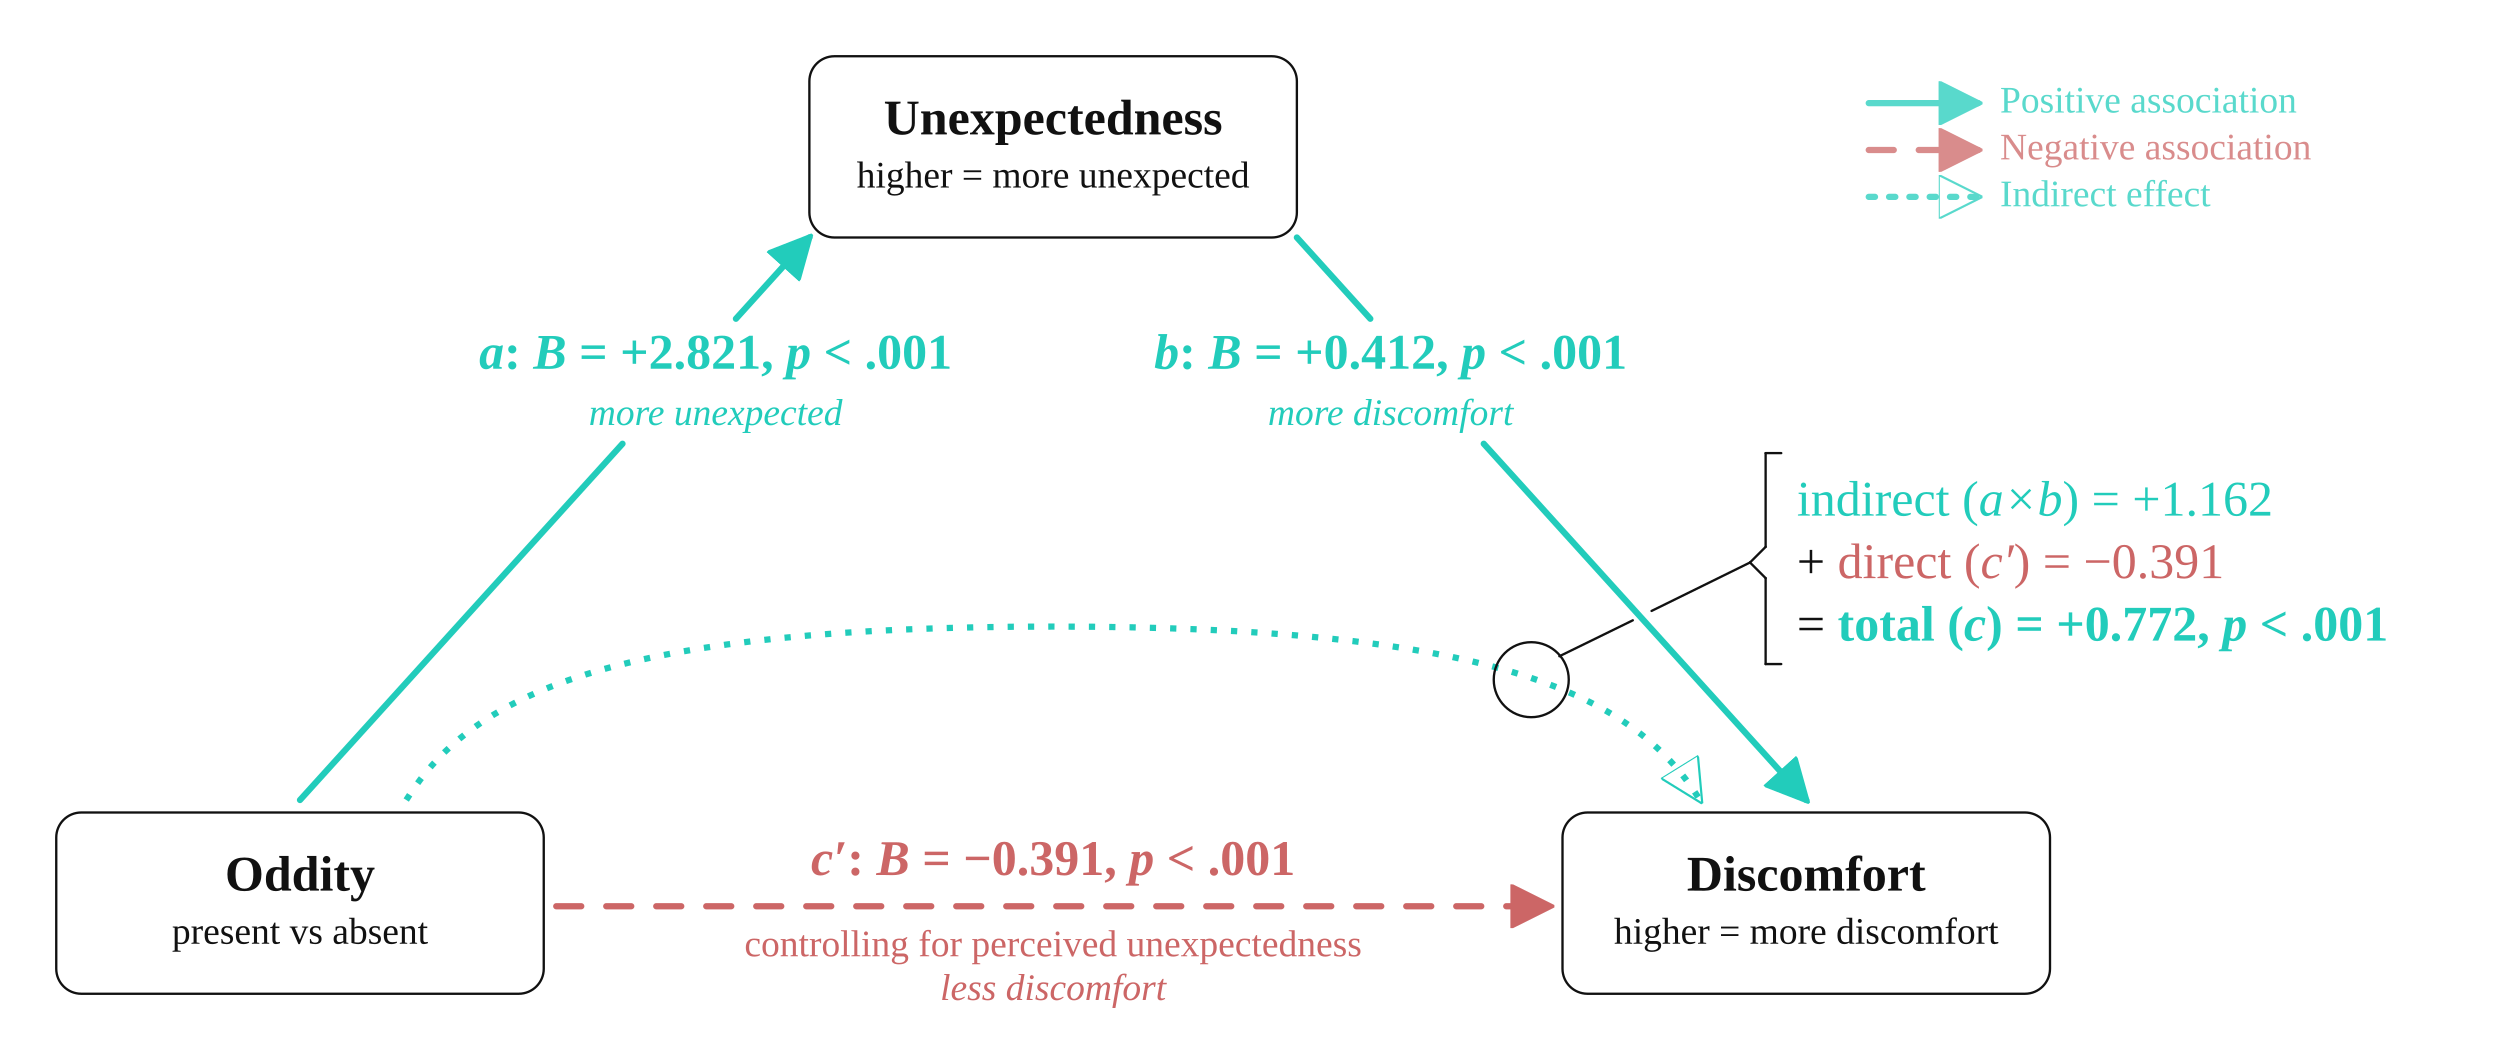
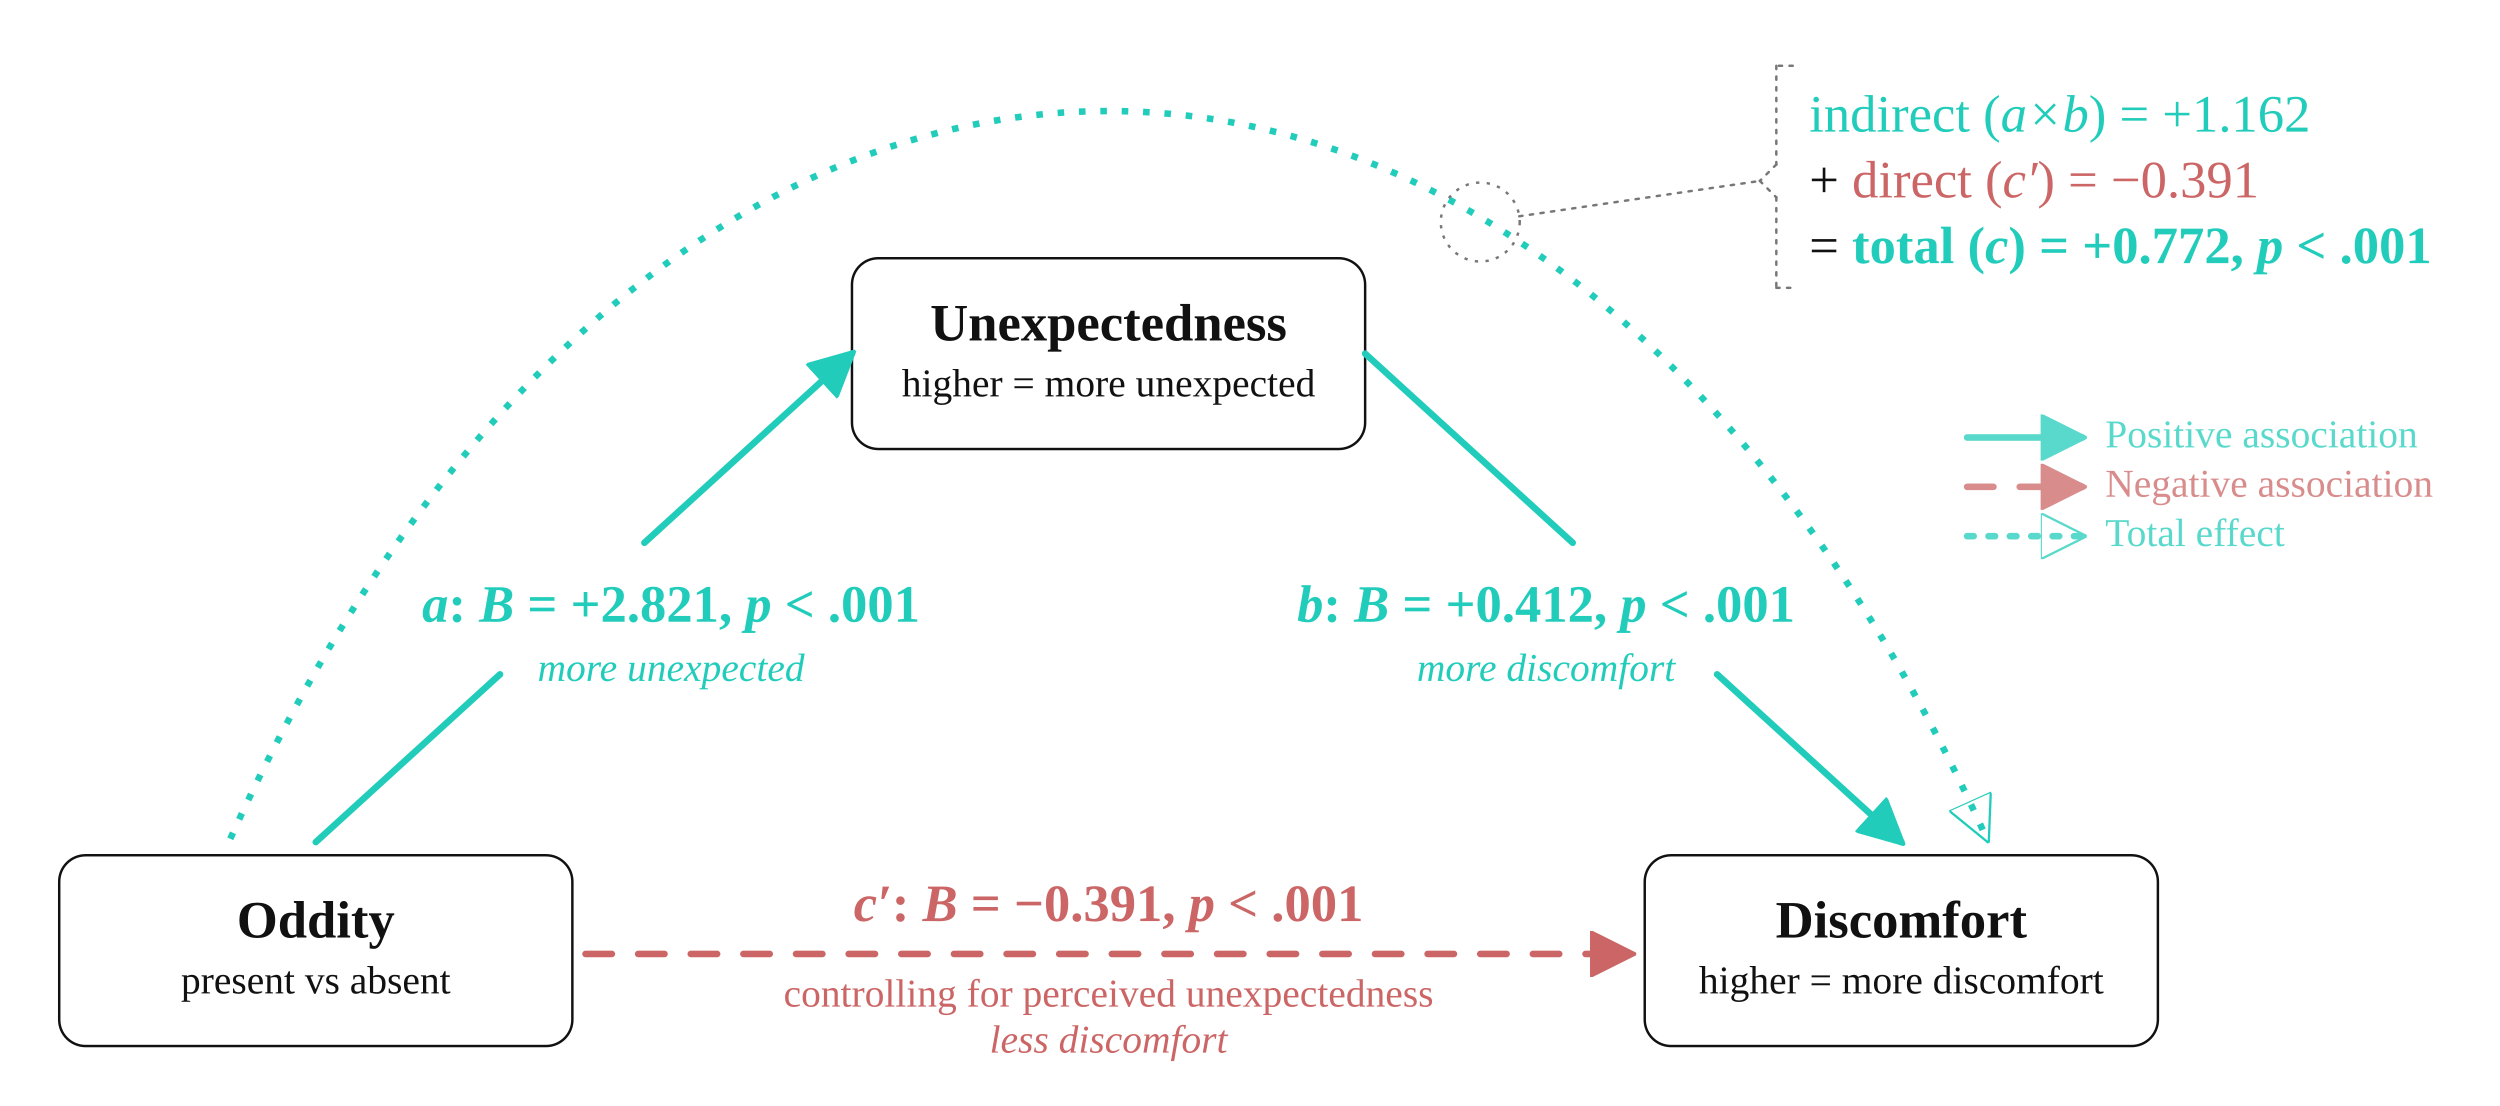
- <svg xmlns="http://www.w3.org/2000/svg" viewBox="0 0 1600 672" width="1600" height="672">
+ <svg xmlns="http://www.w3.org/2000/svg" viewBox="0 0 1520 672" width="1520" height="672">
  <style>
        rect, line, polygon, .s0 { stroke: #111; }
        polygon, text, .f0 { fill: #111; }

        @media (prefers-color-scheme: dark) {
            rect, line, polygon, .s0 { stroke: #ddd; }
            polygon, text, .f0 { fill: #ddd; }
        }

        text {
            font-family: "Times New Roman", Times, serif;
            font-size: 24pt;
        }
        line {
            stroke-linecap: round;
            stroke-linejoin: miter;
        }
        rect {
            fill: none;
        }
        .italic { font-style: italic; }
        .bold { font-weight: bold; }
        .left { text-anchor: start; }
        .center { text-anchor: middle; }
        .small { font-size: 18pt; }
        .bg { fill: transparent; }

        .thick { stroke-width: 4; }
        .thin { stroke-width: 1.5; }
        .dashed { stroke-dasharray: 16 16; }
        .dotted { stroke-dasharray: 4 9; }

+         .gray { stroke: #777; stroke-dasharray: 2 4.5; }
+ 
        .fn { fill: none; }
        .s1 { stroke: #817; } .f1 { fill: #817; }
        .s2 { stroke: #a35; } .f2 { fill: #a35; }
        .s3 { stroke: #c66; } .f3 { fill: #c66; }
        .s4 { stroke: #e94; } .f4 { fill: #e94; }
        .s5 { stroke: #ed0; } .f5 { fill: #ed0; }
        .s6 { stroke: #9d5; } .f6 { fill: #9d5; }
        .s7 { stroke: #4d8; } .f7 { fill: #4d8; }
        .s8 { stroke: #2cb; } .f8 { fill: #2cb; }
        .s9 { stroke: #0bc; } .f9 { fill: #0bc; }
        .sA { stroke: #09c; } .fA { fill: #09c; }
        .sB { stroke: #36b; } .fB { fill: #36b; }
        .sC { stroke: #639; } .fC { fill: #639; }
    </style>
  <defs>
    <marker id="arrow" viewBox="0 0 20 20" refX="18" refY="10" markerWidth="7" markerHeight="7" orient="auto-start-reverse">
      <polygon points="0,0 20,10 0,20" style="fill: context-fill; stroke: context-stroke" />
    </marker>
    <marker id="arrow-axb" viewBox="0 0 20 20" refX="18" refY="10" markerWidth="7" markerHeight="7" orient="auto-start-reverse">
      <polygon points="0,0 20,10 0,20" style="fill: context-stroke; stroke: context-stroke" />
    </marker>
  </defs>
-   <rect x="0" y="0" width="1600" height="672" rx="32" stroke-width="0.002" class="bg" />
+   <rect x="0" y="0" width="1520" height="672" rx="32" stroke-width="0.002" class="bg" />
  <g class="thin">
-     <rect x="518" y="36" width="312" height="116" rx="16" />
+     <rect x="518" y="157" width="312" height="116" rx="16" />
    <rect x="36" y="520" width="312" height="116" rx="16" />
    <rect x="1000" y="520" width="312" height="116" rx="16" />
  </g>
  <g class="thick">
-     <line x1="192" y1="512" x2="398.4" y2="284" class="s8 f8" />
-     <line x1="471" y1="204" x2="518" y2="152" marker-end="url(#arrow)" class="s8 f8" />
-     <line x1="830" y1="152" x2="877" y2="204" class="s8 f8" />
-     <line x1="949.6" y1="284" x2="1156" y2="512" marker-end="url(#arrow)" class="s8 f8" />
+     <line x1="192" y1="512" x2="304" y2="410" class="s8 f8" />
+     <line x1="391.8" y1="330" x2="518" y2="215" marker-end="url(#arrow)" class="s8 f8" />
+     <line x1="830" y1="215" x2="956.2" y2="330" class="s8 f8" />
+     <line x1="1044" y1="410" x2="1156" y2="512" marker-end="url(#arrow)" class="s8 f8" />
    <line x1="356" y1="580" x2="992" y2="580" marker-end="url(#arrow)" class="dashed s3 f3" />
-     <path d="M 260 512 C 304 441, 400 401, 674 401 C 948 401, 1044 441, 1088 512" marker-end="url(#arrow)" class="dotted s8 fn" />
+     <path d="M 140 510 C 406 -80, 942 -80, 1208 510" marker-end="url(#arrow)" class="dotted s8 fn" />
  </g>
  <g>
-     <circle cx="980" cy="435" r="24" fill="none" class="thin s0" />
-     <line x1="998" y1="420" x2="1045" y2="397" class="thin s0" />
-     <line x1="1057" y1="391" x2="1120" y2="360" class="thin s0" />
-     <line x1="1140" y1="290" x2="1130" y2="290" class="thin s0" />
-     <line x1="1130" y1="290" x2="1130" y2="350" class="thin s0" />
-     <line x1="1130" y1="350" x2="1120" y2="360" class="thin s0" />
-     <line x1="1120" y1="360" x2="1130" y2="370" class="thin s0" />
-     <line x1="1130" y1="370" x2="1130" y2="425" class="thin s0" />
-     <line x1="1130" y1="425" x2="1140" y2="425" class="thin s0" />
+     <circle cx="900" cy="135" r="24" fill="none" class="thin s0 gray" />
+     <line x1="923.7" y1="131.5" x2="1070" y2="110" class="thin s0 gray" />
+     <line x1="1090" y1="40" x2="1080" y2="40" class="thin s0 gray" />
+     <line x1="1080" y1="40" x2="1080" y2="100" class="thin s0 gray" />
+     <line x1="1080" y1="100" x2="1070" y2="110" class="thin s0 gray" />
+     <line x1="1070" y1="110" x2="1080" y2="120" class="thin s0 gray" />
+     <line x1="1080" y1="120" x2="1080" y2="175" class="thin s0 gray" />
+     <line x1="1080" y1="175" x2="1090" y2="175" class="thin s0 gray" />
  </g>
  <g>
-     <text x="674" y="86" class="center bold"> Unexpectedness </text>
-     <text x="674" y="120" class="center small"> higher = more unexpected </text>
+     <text x="674" y="207" class="center bold"> Unexpectedness </text>
+     <text x="674" y="241" class="center small"> higher = more unexpected </text>
    <text x="192" y="570" class="center bold"> Oddity </text>
    <text x="192" y="604" class="center small"> present vs absent </text>
    <text x="1156" y="570" class="center bold"> Discomfort </text>
    <text x="1156" y="604" class="center small"> higher = more discomfort </text>
-     <text x="458" y="236" class="center bold f8">
+     <text x="408" y="378" class="center bold f8">
      <tspan class="italic">a</tspan>: <tspan class="italic">B</tspan> = +2.821, <tspan class="italic">p</tspan> &lt; .001 </text>
-     <text x="458" y="272" class="center italic small f8">more unexpected</text>
-     <text x="890" y="236" class="center bold f8">
+     <text x="408" y="414" class="center italic small f8">more unexpected</text>
+     <text x="940" y="378" class="center bold f8">
      <tspan class="italic">b</tspan>: <tspan class="italic">B</tspan> = +0.412, <tspan class="italic">p</tspan> &lt; .001 </text>
-     <text x="890" y="272" class="center italic small f8">more discomfort</text>
+     <text x="940" y="414" class="center italic small f8">more discomfort</text>
    <text x="674" y="560" class="center bold f3">
      <tspan class="italic">c′</tspan>: <tspan class="italic">B</tspan> = −0.391, <tspan class="italic">p</tspan> &lt; .001 </text>
    <text x="674" y="612" class="center small f3"> controlling for perceived unexpectedness </text>
    <text x="674" y="640" class="center small italic f3"> less discomfort </text>
  </g>
  <g>
-     <text x="1150" y="330" class="f8">
+     <text x="1100" y="80" class="f8">
      <tspan> indirect </tspan>
      <tspan class=""> (<tspan class="italic">a×b</tspan>) = +1.162 </tspan>
    </text>
-     <text x="1150" y="370" class="f8">
+     <text x="1100" y="120" class="f8">
      <tspan class="f0"> + </tspan>
      <tspan class="f3"> direct </tspan>
      <tspan class="f3"> (<tspan class="italic">c′</tspan>) = −0.391 </tspan>
    </text>
-     <text x="1150" y="410" class="f8">
+     <text x="1100" y="160" class="f8">
      <tspan class="f0"> = </tspan>
      <tspan class="bold"> total </tspan>
      <tspan class="bold"> (<tspan class="italic">c</tspan>) = +0.772, <tspan class="italic">p</tspan>
        &lt; .001 </tspan>
    </text>
  </g>
  <g style="opacity:0.75">
-     <xxx_rect x="1150" y="36" width="386" height="116" rx="4" class="thin" />
-     <line x1="1196" y1="66" x2="1266" y2="66" marker-end="url(#arrow)" class="thick s8 f8" />
-     <line x1="1196" y1="96" x2="1266" y2="96" marker-end="url(#arrow)" class="thick dashed s3 f3" />
-     <line x1="1196" y1="126" x2="1266" y2="126" marker-end="url(#arrow)" class="thick dotted s8 fn" />
-     <text x="1280" y="72" class="left f8 small">Positive association</text>
-     <text x="1280" y="102" class="left f3 small">Negative association</text>
-     <text x="1280" y="132" class="left f8 small">Indirect effect</text>
+     <disabled_rect x="1150" y="236" width="386" height="116" rx="4" class="thin" />
+     <line x1="1196" y1="266" x2="1266" y2="266" marker-end="url(#arrow)" class="thick s8 f8" />
+     <line x1="1196" y1="296" x2="1266" y2="296" marker-end="url(#arrow)" class="thick dashed s3 f3" />
+     <line x1="1196" y1="326" x2="1266" y2="326" marker-end="url(#arrow)" class="thick dotted s8 fn" />
+     <text x="1280" y="272" class="left f8 small">Positive association</text>
+     <text x="1280" y="302" class="left f3 small">Negative association</text>
+     <text x="1280" y="332" class="left f8 small">Total effect</text>
  </g>
</svg>
